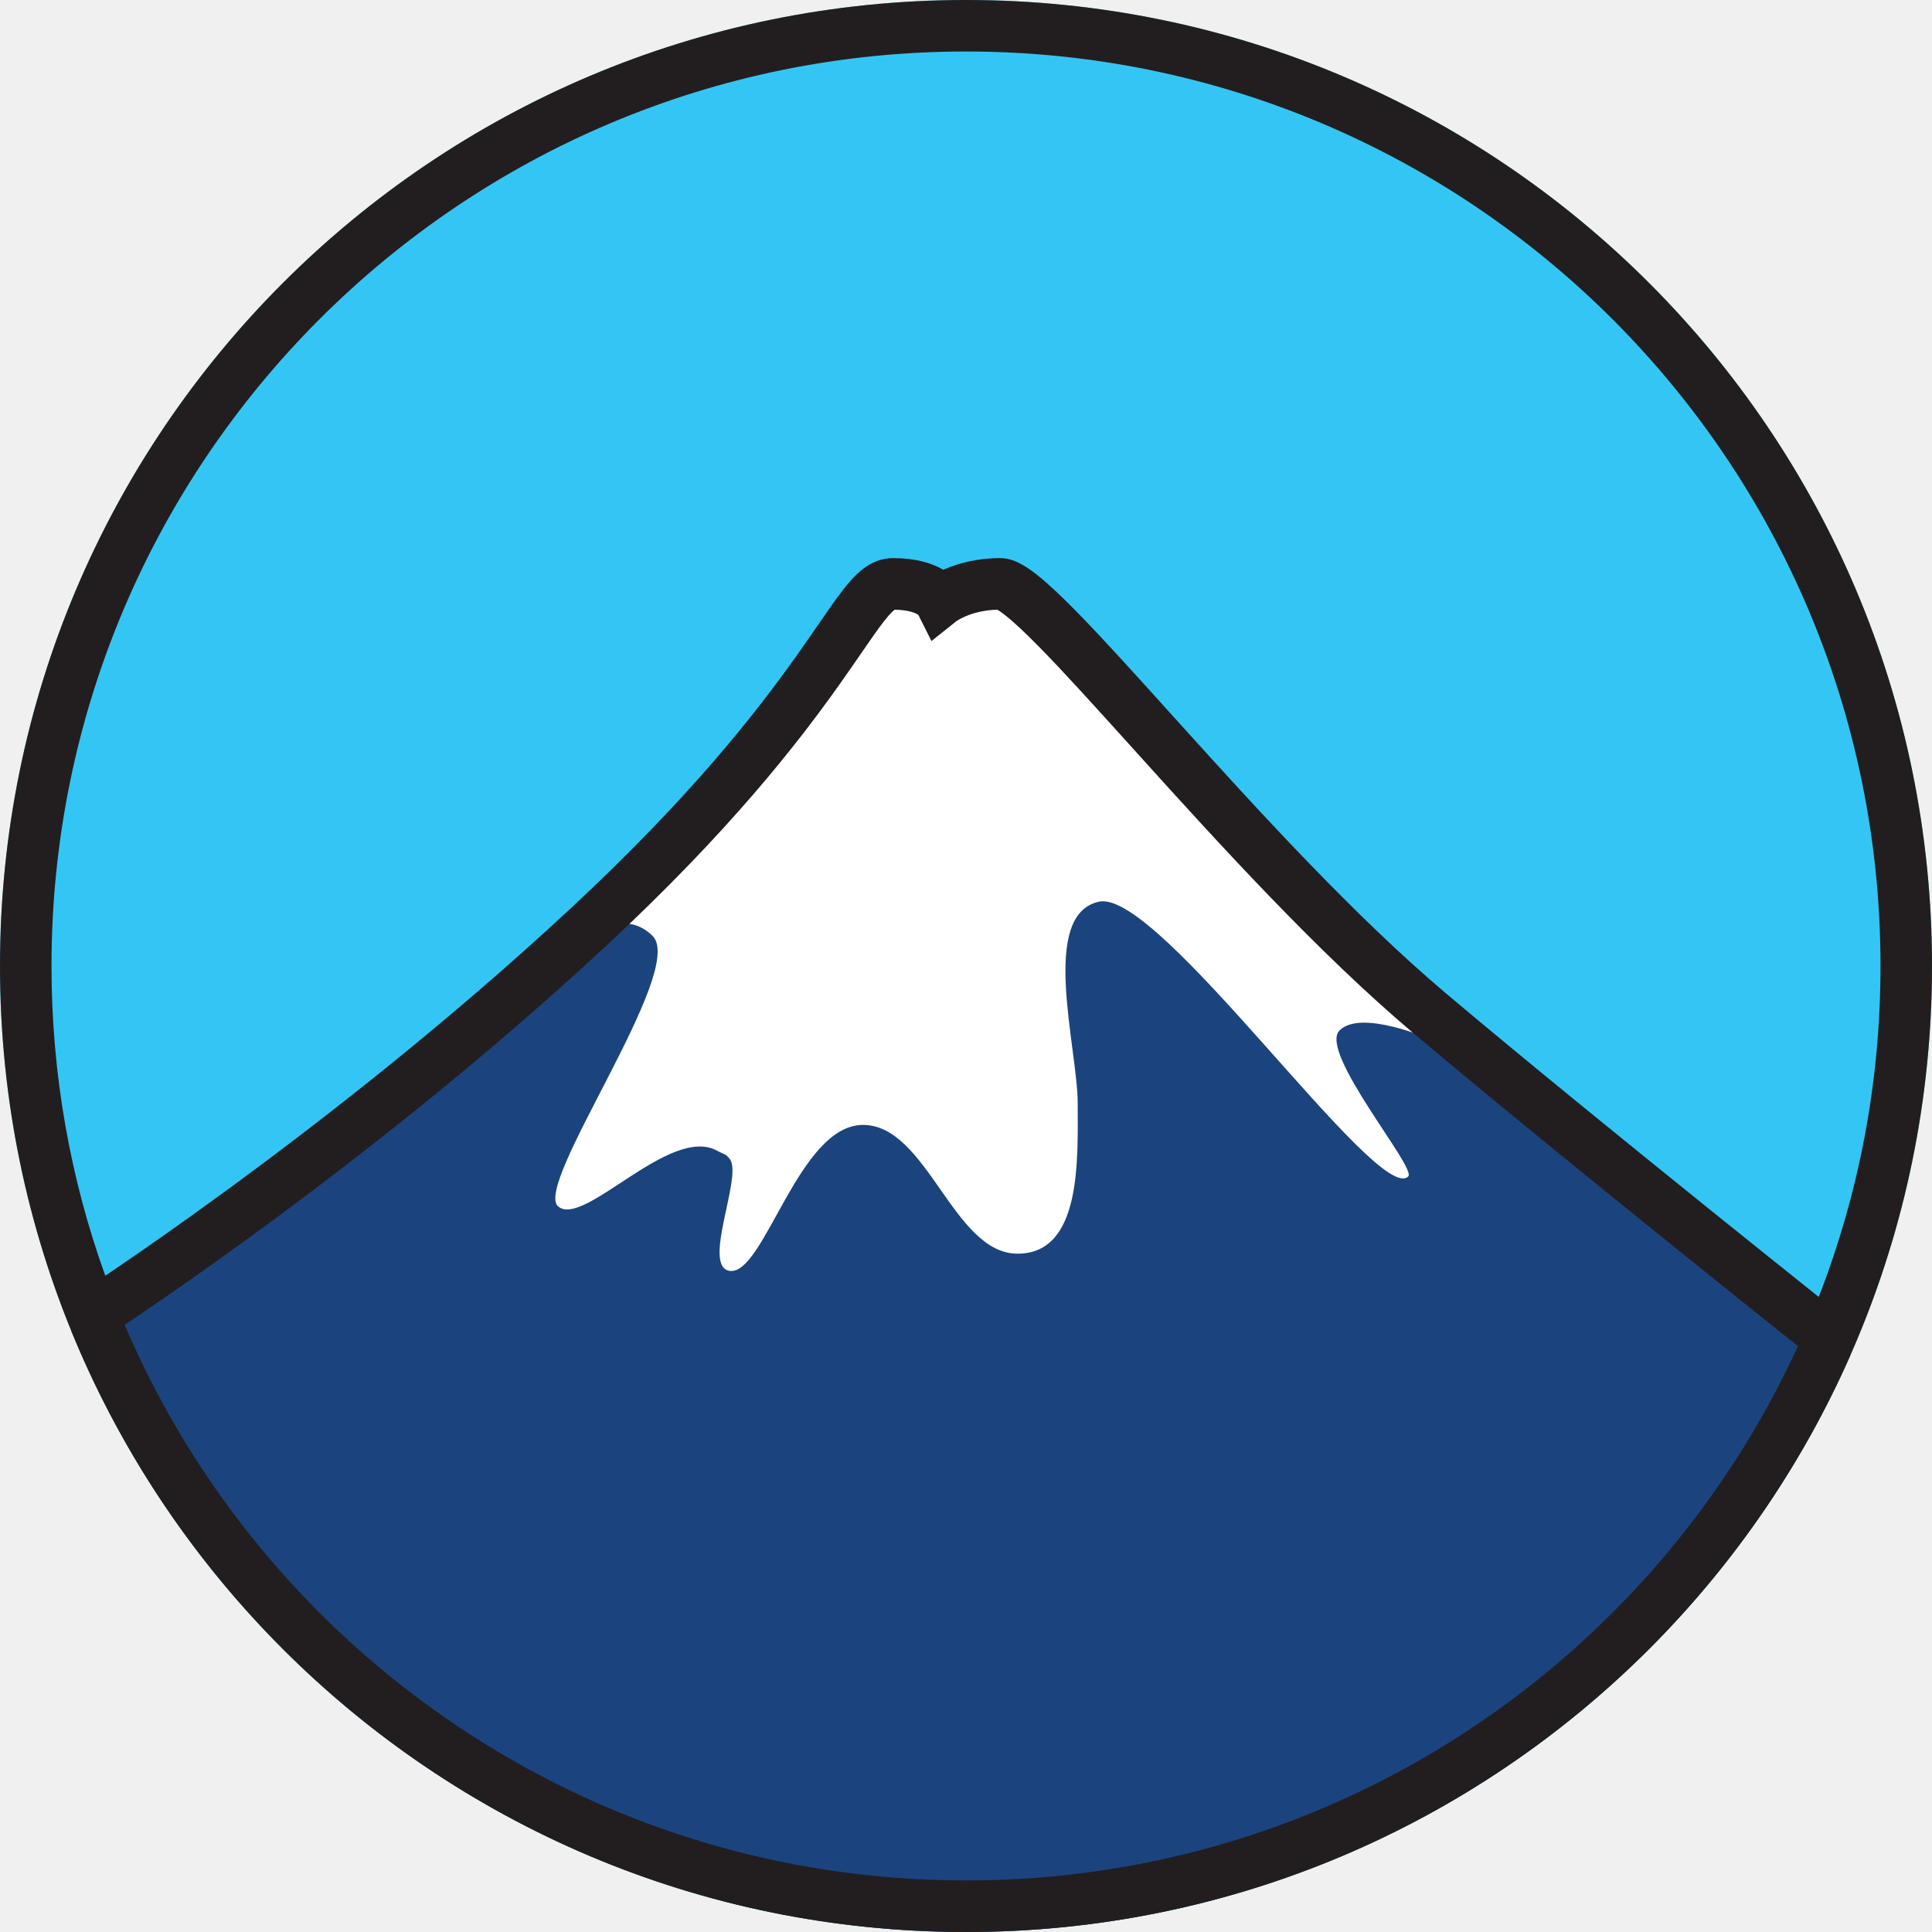
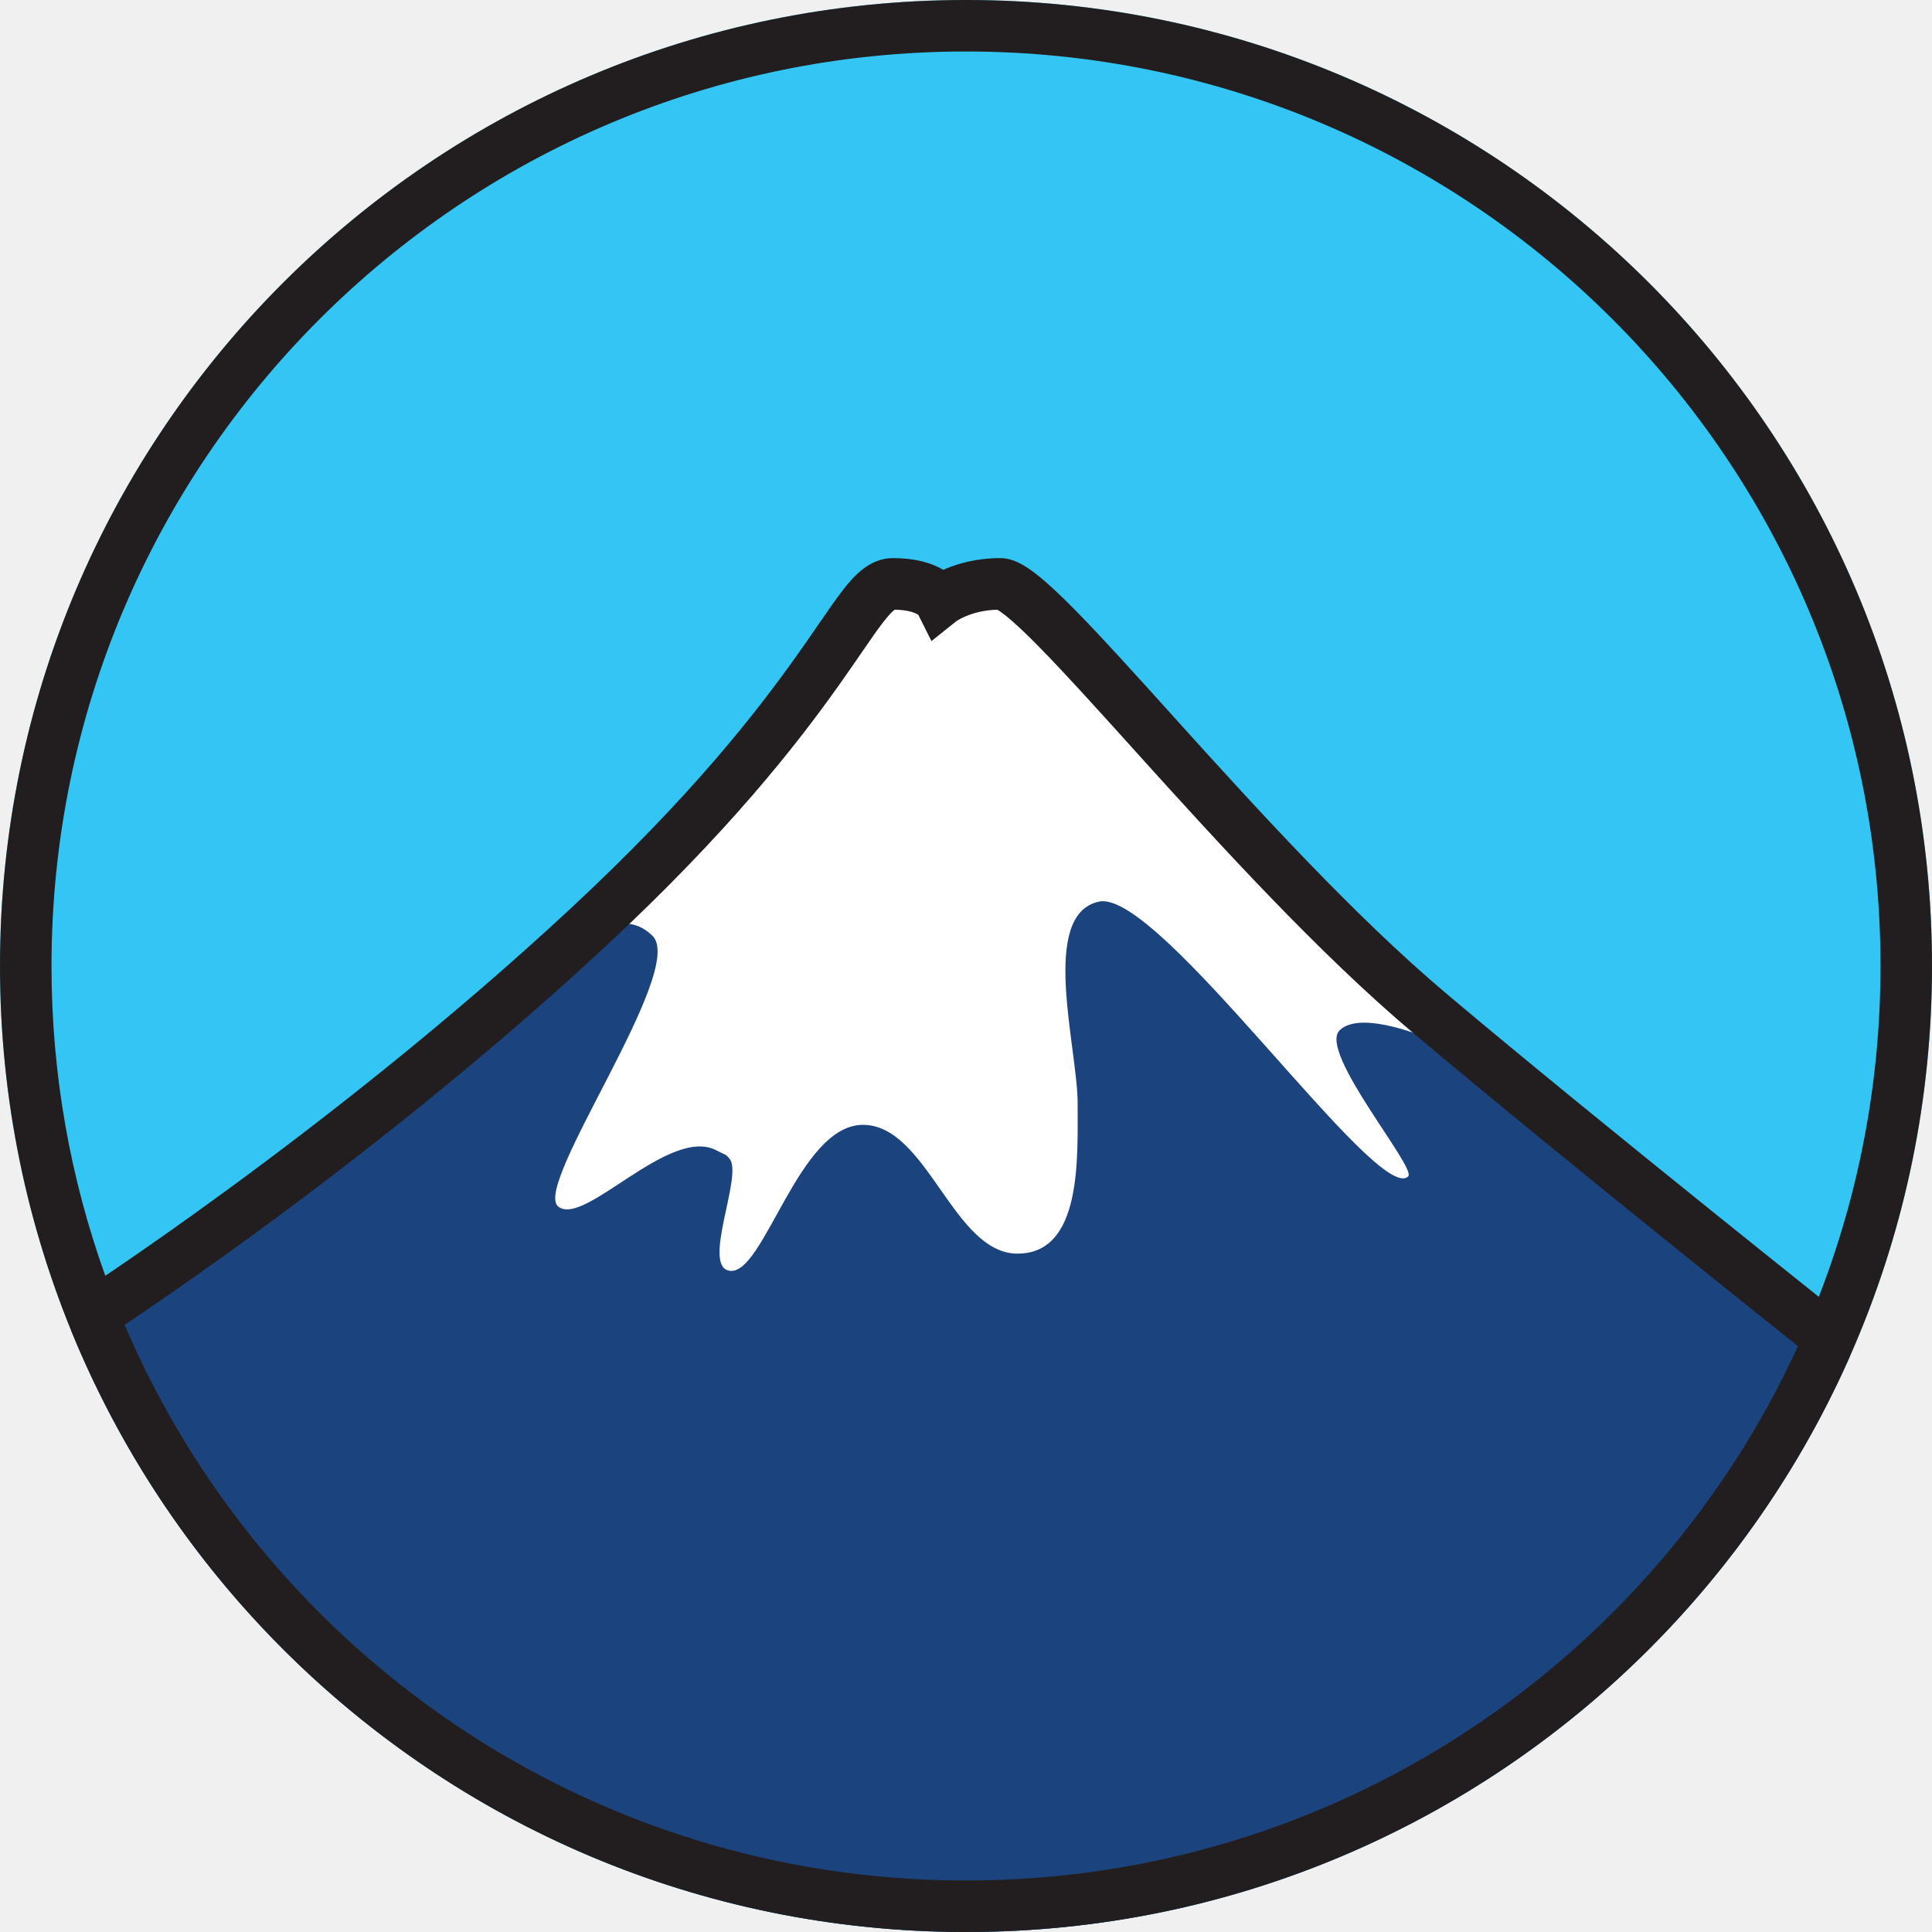
- <svg xmlns="http://www.w3.org/2000/svg" fill="none" height="32" viewBox="0 0 32 32" width="32">
-   <circle cx="16" cy="16" fill="#33c6f4" r="16" />
-   <path d="m30.649 22.445c-2.479 5.627-8.105 9.555-14.649 9.555-6.698 0-12.434-4.115-14.819-9.956l14.819-11.378z" fill="#1b447e" />
-   <path d="m10.809 15.502c-.569-.569-1.351.213-1.351.213l5.049-5.902h2.489l6.684 7.396s-1.138-.498-1.493-.142c-.356.355 1.28 2.276 1.138 2.418-.498.498-4.124-4.764-5.12-4.551-.996.213-.355 2.418-.355 3.342 0 .924.071 2.489-.996 2.489-1.067 0-1.493-2.133-2.56-2.133-1.067 0-1.635 2.489-2.204 2.418-.476-.059.213-1.565 0-1.849-.071-.095-.085-.072-.213-.142-.782-.427-2.204 1.28-2.631.924-.427-.355 2.133-3.911 1.564-4.48z" fill="#fff" />
-   <path clip-rule="evenodd" d="m16 32c8.837 0 16-7.163 16-16 0-8.837-7.163-16-16-16-8.837 0-16 7.163-16 16 0 8.837 7.163 16 16 16zm14.125-10.521c.66-1.699 1.022-3.547 1.022-5.479 0-8.365-6.781-15.147-15.147-15.147-8.365 0-15.147 6.781-15.147 15.147 0 1.801.314 3.528.891 5.13.035-.024.071-.048.108-.073.466-.316 1.131-.778 1.922-1.357 1.583-1.158 3.666-2.783 5.677-4.653 2.003-1.862 3.086-3.261 3.747-4.192.126-.177.241-.345.347-.498.163-.237.303-.44.42-.59.177-.226.436-.523.825-.523.371 0 .641.08.834.193.013-.006.026-.012.04-.017.214-.09.519-.176.903-.176.15 0 .278.06.358.105.09.05.182.116.271.188.179.144.39.344.621.579.43.437.966 1.03 1.562 1.691l0.0 0.0.14.155c1.315 1.456 2.913 3.211 4.434 4.494 1.278 1.078 2.982 2.462 4.367 3.578.693.558 1.305 1.048 1.744 1.399.02.016.039.031.058.046zm-.345.816c-2.39 5.223-7.661 8.851-13.78 8.851-6.256 0-11.625-3.792-13.936-9.203.08-.054.17-.114.268-.18.474-.321 1.147-.789 1.947-1.374 1.599-1.171 3.711-2.817 5.754-4.716 2.051-1.907 3.172-3.352 3.862-4.323.149-.21.273-.389.379-.544.147-.213.261-.379.365-.513s.161-.18.18-.195c.236.004.344.057.38.079.005.003.009.006.012.008l.217.433.408-.326.001-.001c.004-.003.013-.009.026-.017.027-.017.072-.042.134-.068.116-.049.291-.101.522-.108.031.018.079.051.145.104.14.112.323.284.547.512.416.423.94 1.004 1.542 1.67l.135.15c1.308 1.448 2.945 3.248 4.517 4.574 1.286 1.085 2.996 2.474 4.382 3.591.694.559 1.307 1.05 1.747 1.401.089.071.172.137.246.196zm-13.286-12.21c-0 0 .001 0.0.004.002-.003-.001-.004-.002-.004-.002z" fill="#221e1f" fill-rule="evenodd" />
+ <svg xmlns="http://www.w3.org/2000/svg" width="32" height="32" viewBox="0 0 32 32" fill="none">
+   <circle cx="16" cy="16" r="16" fill="#33C6F4" />
+   <path d="M30.649 22.445C28.17 28.072 22.544 32 16 32C9.302 32 3.566 27.884 1.181 22.044L16 10.667L30.649 22.445Z" fill="#1B447E" />
+   <path d="M10.809 15.502C10.24 14.933 9.458 15.716 9.458 15.716L14.507 9.813H16.995L23.68 17.209C23.68 17.209 22.542 16.711 22.187 17.067C21.831 17.422 23.467 19.342 23.324 19.484C22.827 19.982 19.2 14.72 18.204 14.933C17.209 15.147 17.849 17.351 17.849 18.276C17.849 19.2 17.92 20.764 16.853 20.764C15.787 20.764 15.36 18.631 14.293 18.631C13.227 18.631 12.658 21.12 12.089 21.049C11.613 20.989 12.302 19.484 12.089 19.2C12.018 19.105 12.004 19.128 11.875 19.058C11.093 18.631 9.671 20.338 9.244 19.982C8.818 19.627 11.378 16.071 10.809 15.502Z" fill="white" />
+   <path fill-rule="evenodd" clip-rule="evenodd" d="M16 32C24.837 32 32 24.837 32 16C32 7.163 24.837 0 16 0C7.163 0 0 7.163 0 16C0 24.837 7.163 32 16 32ZM30.125 21.48C30.785 19.78 31.147 17.932 31.147 16C31.147 7.635 24.365 0.853 16 0.853C7.635 0.853 0.853 7.635 0.853 16C0.853 17.801 1.168 19.528 1.744 21.13C1.779 21.107 1.815 21.082 1.853 21.057C2.319 20.741 2.984 20.279 3.775 19.7C5.357 18.542 7.441 16.917 9.452 15.047C11.454 13.186 12.538 11.786 13.199 10.855C13.325 10.678 13.44 10.511 13.546 10.357C13.709 10.12 13.849 9.917 13.966 9.767C14.143 9.541 14.402 9.244 14.791 9.244C15.162 9.244 15.432 9.325 15.625 9.438C15.638 9.432 15.652 9.426 15.665 9.42C15.879 9.33 16.184 9.244 16.569 9.244C16.719 9.244 16.847 9.305 16.927 9.349C17.017 9.399 17.109 9.465 17.198 9.537C17.378 9.681 17.588 9.881 17.819 10.116C18.249 10.553 18.785 11.147 19.381 11.807L19.381 11.807L19.521 11.963C20.836 13.418 22.435 15.174 23.955 16.456C25.233 17.534 26.937 18.918 28.323 20.034C29.015 20.592 29.628 21.082 30.067 21.433C30.087 21.449 30.106 21.464 30.125 21.48ZM29.78 22.296C27.39 27.518 22.119 31.147 16 31.147C9.744 31.147 4.375 27.355 2.064 21.944C2.144 21.89 2.234 21.83 2.332 21.763C2.805 21.442 3.478 20.974 4.279 20.389C5.878 19.218 7.99 17.572 10.033 15.672C12.084 13.765 13.205 12.321 13.895 11.349C14.044 11.139 14.167 10.96 14.273 10.806C14.42 10.592 14.534 10.426 14.638 10.293C14.743 10.159 14.799 10.112 14.818 10.098C15.055 10.102 15.163 10.155 15.199 10.177C15.204 10.18 15.208 10.183 15.211 10.185L15.428 10.618L15.836 10.292L15.837 10.291C15.841 10.289 15.849 10.283 15.863 10.274C15.889 10.258 15.934 10.233 15.997 10.207C16.113 10.158 16.288 10.105 16.519 10.098C16.55 10.117 16.598 10.149 16.664 10.202C16.804 10.315 16.987 10.486 17.211 10.715C17.627 11.138 18.151 11.718 18.753 12.385L18.888 12.535C20.196 13.982 21.833 15.782 23.405 17.108C24.691 18.193 26.401 19.582 27.787 20.699C28.481 21.258 29.094 21.748 29.534 22.1C29.624 22.171 29.706 22.237 29.78 22.296ZM16.494 10.086C16.494 10.086 16.495 10.086 16.498 10.088C16.495 10.087 16.494 10.086 16.494 10.086Z" fill="#221E1F" />
</svg>
